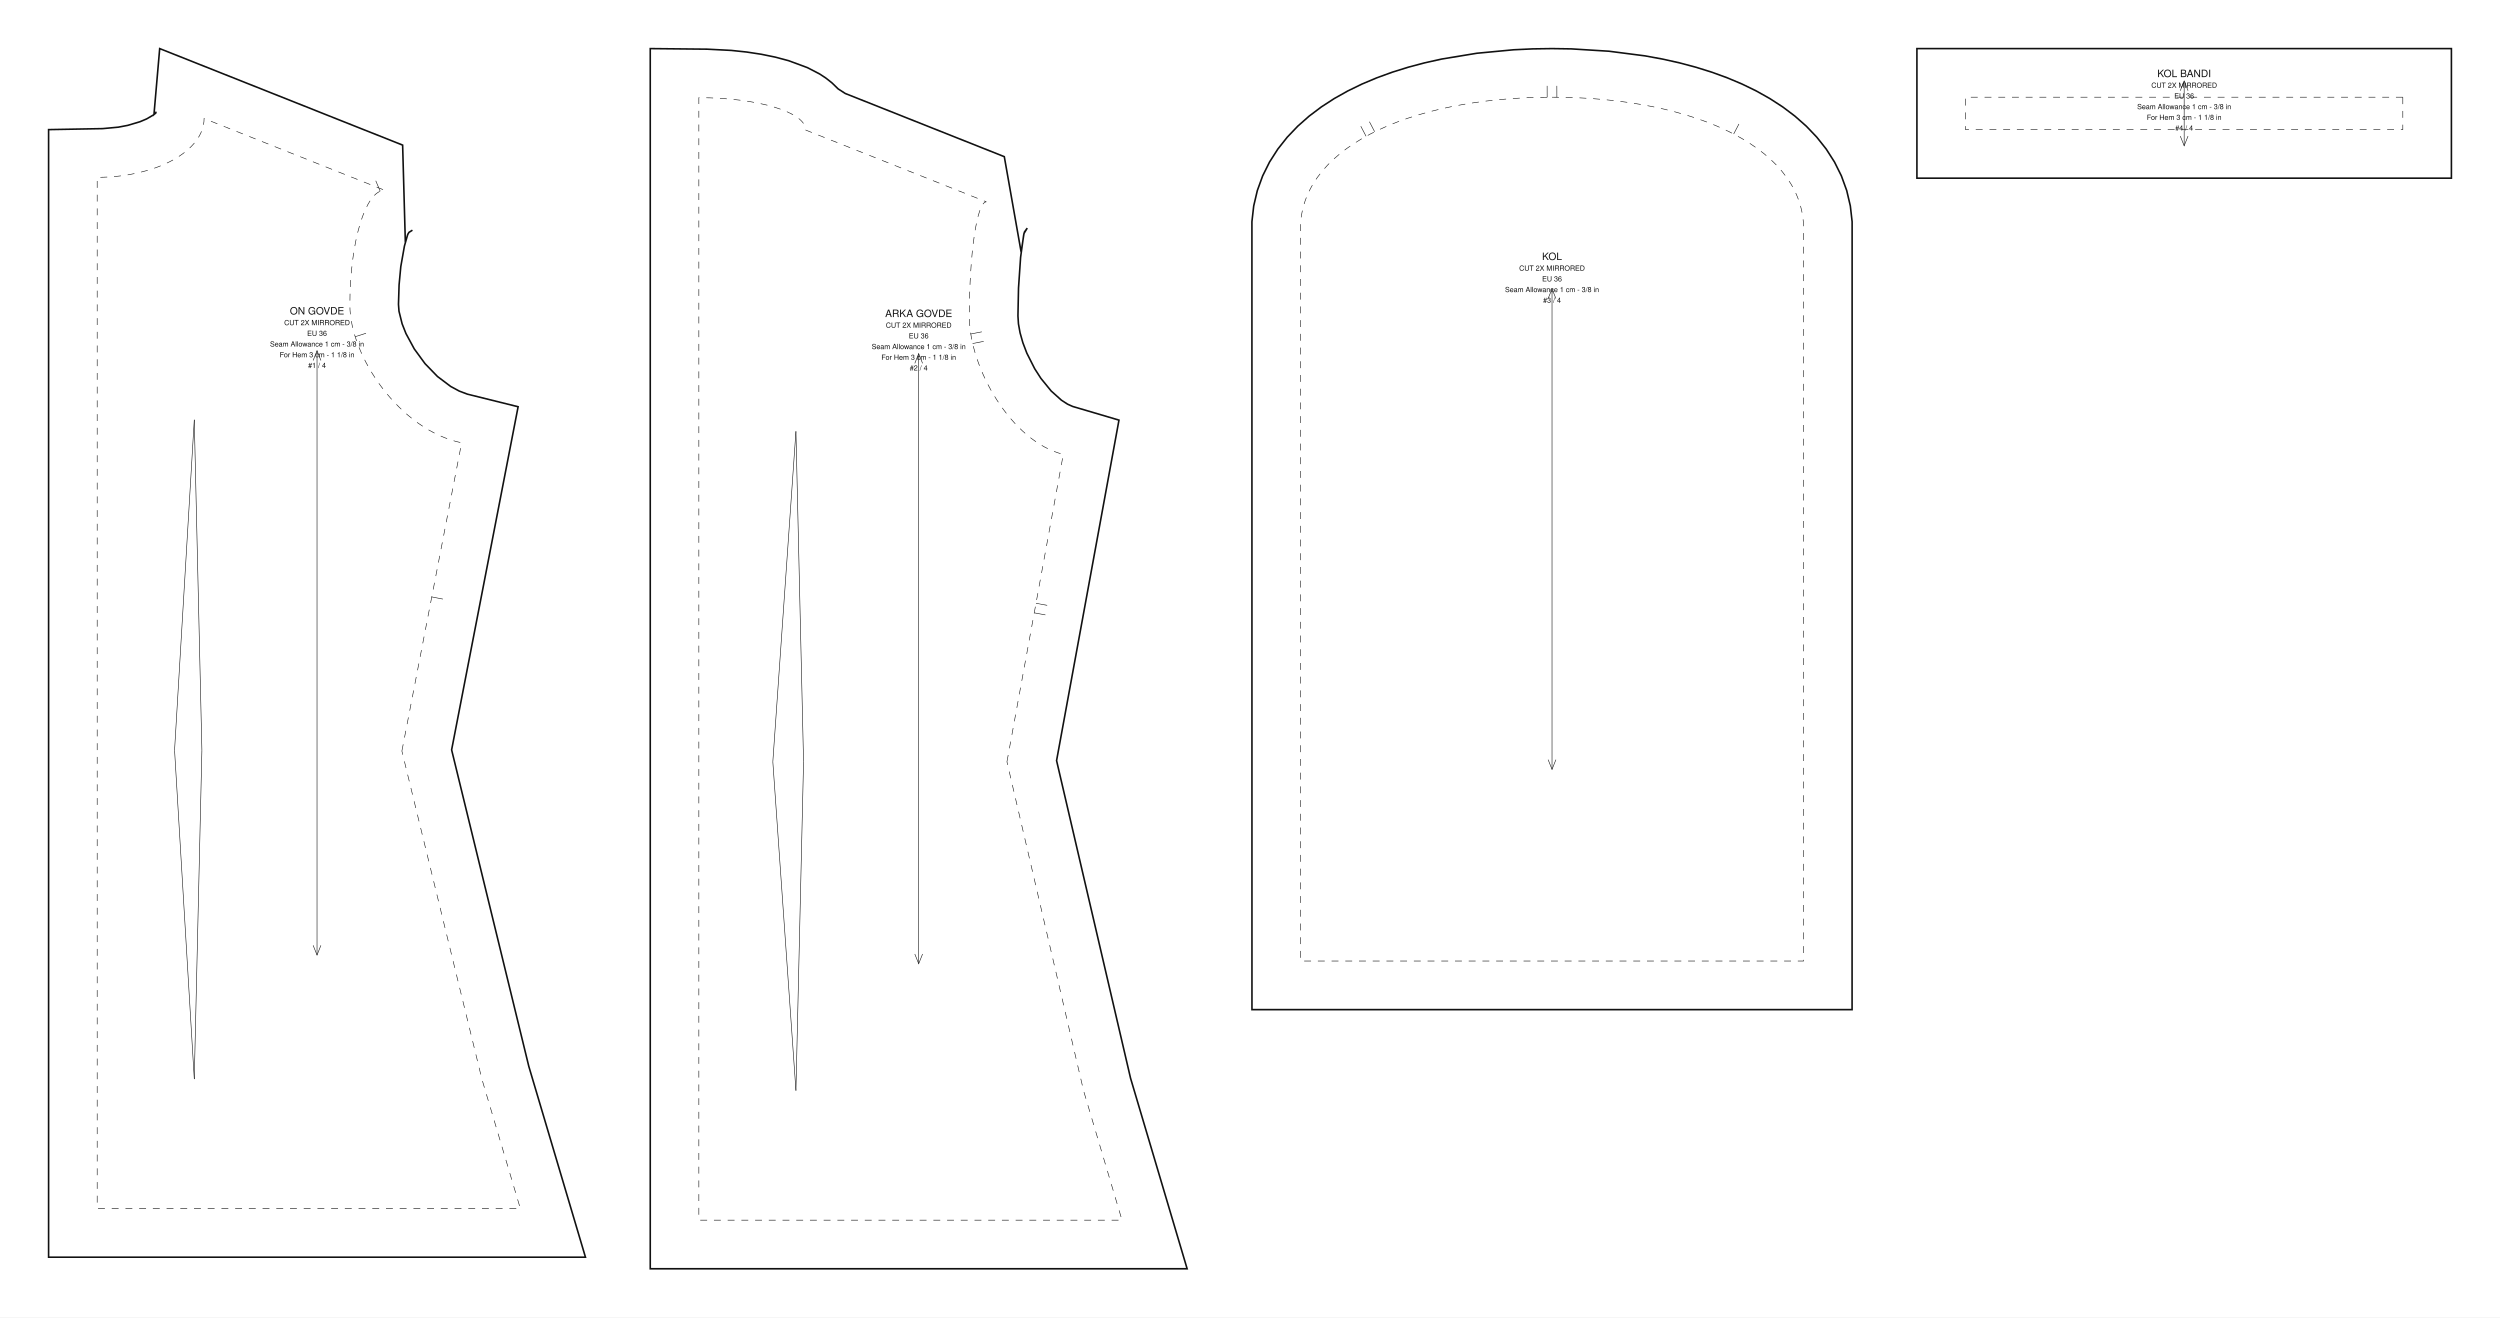
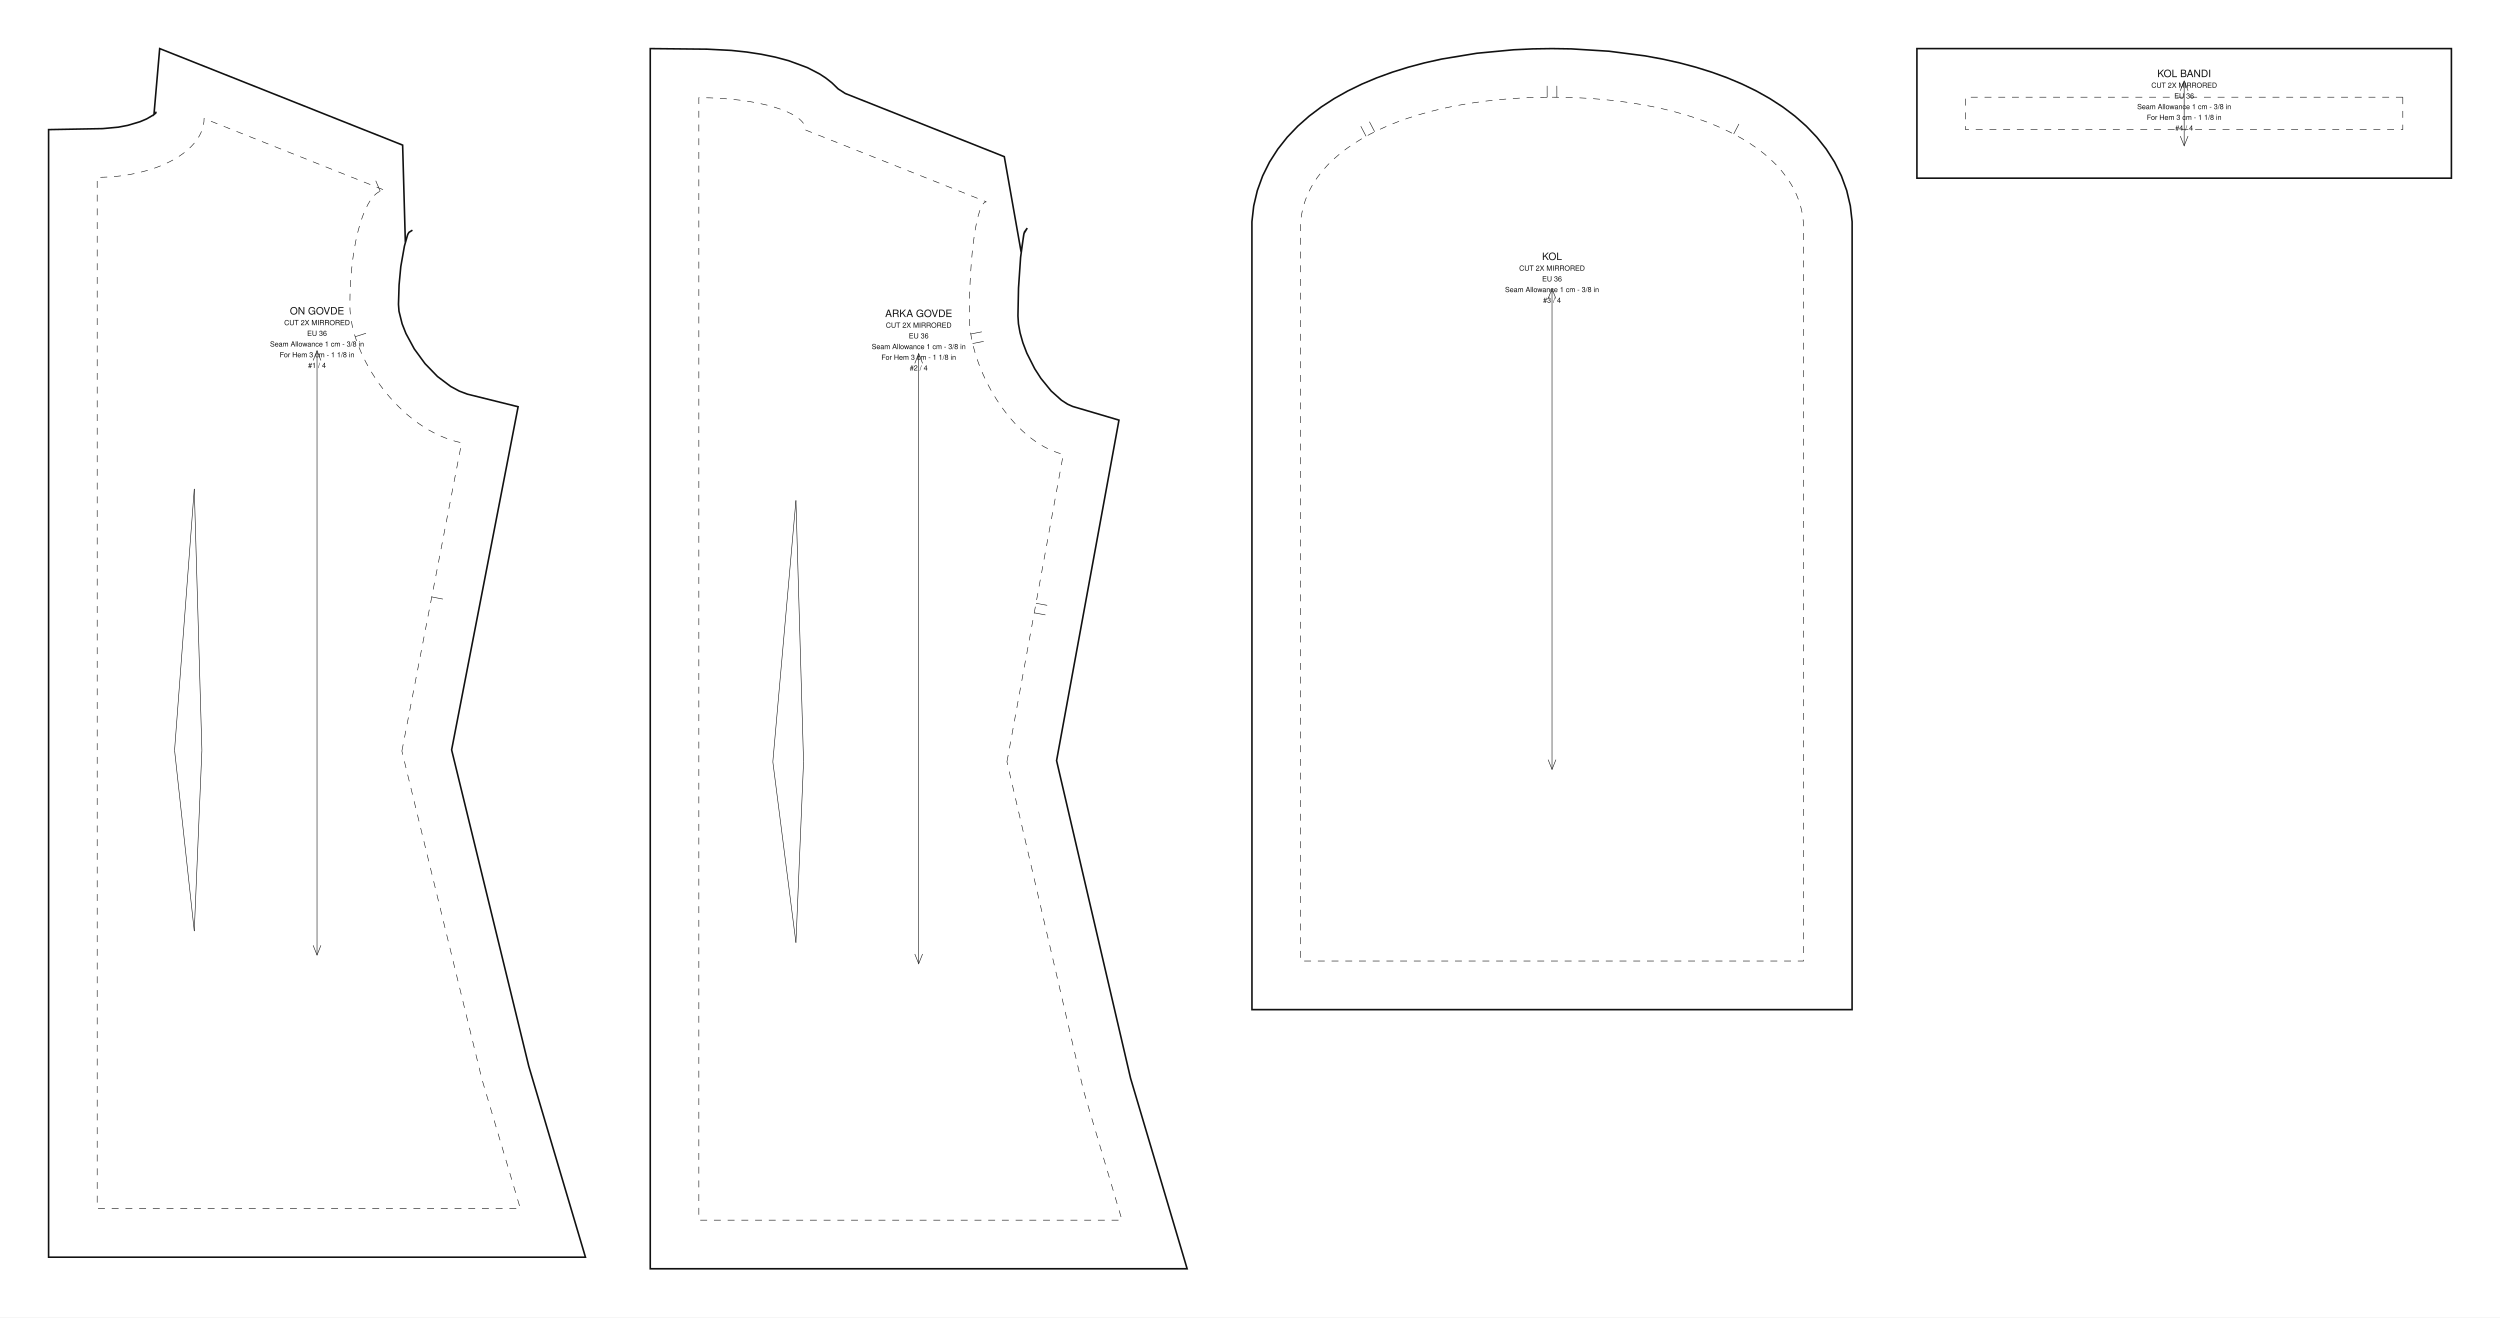
- <svg xmlns="http://www.w3.org/2000/svg" data-ops="11" viewBox="0 0 1543.435 813.308" width="1543.435mm" height="813.308mm" data-scale="1:1" data-unit-mm="1" data-sheet="stitchu-pattern-sheet-v1" data-graf="taban-elbise" data-body="gercek36" data-parca="4">
+ <svg xmlns="http://www.w3.org/2000/svg" data-ops="12" viewBox="0 0 1543.435 813.308" width="1543.435mm" height="813.308mm" data-scale="1:1" data-unit-mm="1" data-sheet="stitchu-pattern-sheet-v1" data-graf="taban-elbise" data-body="gercek36" data-parca="4">
  <rect width="1543.435" height="813.308" fill="#ffffff" />
  <g font-family="Helvetica,Arial,sans-serif" fill="none" stroke="#111111">
    <g data-panel="on_govde">
      <path data-katman="1" data-tur="kesim" stroke-width="1.000" d="M 278.818 462.939 L 319.871 251.117 L 288.635 243.364 L 283.571 241.465 L 278.229 238.573 L 270.090 232.436 L 262.396 224.502 L 255.751 215.405 L 250.640 205.951 L 248.258 199.922 L 246.326 192.136 L 246.006 187.883 L 246.381 175.903 L 247.447 164.566 L 249.688 151.888 L 251.662 144.918 L 252.439 143.488 L 254.623 142.105 L 252.529 143.436 L 251.772 144.619 L 250.248 149.652 L 248.577 89.592 L 98.589 30.000 L 95.053 70.740 L 96.194 69.764 L 96.303 68.922 L 96.213 69.600 L 94.832 70.909 L 90.503 73.423 L 86.442 75.146 L 78.888 77.394 L 73.056 78.507 L 63.405 79.404 L 30.000 80.023 L 30.000 776.172 L 361.450 776.172 L 326.470 658.344 Z" />
      <path data-katman="14" data-tur="dikis" stroke-width="0.350" stroke-dasharray="4.233 4.233" d="M 248.118 463.672 L 285.000 273.372 C 246.892 265.529 216.000 220.042 216.000 188.322 C 216.000 149.192 225.626 117.472 237.500 117.472 L 126.000 73.172 C 126.000 93.220 96.451 109.472 60.000 109.472 L 60.000 463.172 L 60.000 746.172 L 321.250 746.172 L 297.500 666.172 L 248.118 463.672 Z" />
-       <path data-katman="8" data-tur="pens" data-edge="ic_pens_1.1" stroke-width="0.350" d="M 124.641 463.172 L 119.938 259.172" />
-       <path data-katman="8" data-tur="pens" data-edge="ic_pens_1.2" stroke-width="0.350" d="M 119.938 259.172 L 107.773 463.172" />
-       <path data-katman="8" data-tur="pens" data-edge="ic_pens_1.3" stroke-width="0.350" d="M 107.773 463.172 L 119.938 666.172" />
-       <path data-katman="8" data-tur="pens" data-edge="ic_pens_1.4" stroke-width="0.350" d="M 119.938 666.172 L 124.641 463.172" />
+       <path data-katman="8" data-tur="pens" data-edge="ic_pens_1.1" stroke-width="0.350" d="M 124.641 463.172 L 119.938 301.842" />
+       <path data-katman="8" data-tur="pens" data-edge="ic_pens_1.2" stroke-width="0.350" d="M 119.938 301.842 L 107.773 463.172" />
+       <path data-katman="8" data-tur="pens" data-edge="ic_pens_1.3" stroke-width="0.350" d="M 107.773 463.172 L 119.938 574.822" />
+       <path data-katman="8" data-tur="pens" data-edge="ic_pens_1.4" stroke-width="0.350" d="M 119.938 574.822 L 124.641 463.172" />
      <path data-katman="4" data-tur="centik" data-edge="side_front" stroke-width="0.350" d="M 266.559 368.522 L 273.431 369.854" />
      <path data-katman="4" data-tur="centik" data-edge="armhole_front.1" stroke-width="0.350" d="M 219.280 207.852 L 225.958 205.753" />
      <path data-katman="4" data-tur="centik" data-edge="armhole_front.2" stroke-width="0.350" d="M 234.724 118.057 L 231.988 111.614" />
      <path data-katman="7" data-tur="grain" stroke-width="0.350" d="M 195.725 216.543 L 195.725 589.629" />
      <path data-katman="7" data-tur="grainOk" stroke-width="0.350" d="M 198.125 222.543 L 195.725 216.543 L 193.325 222.543" />
      <path data-katman="7" data-tur="grainOk" stroke-width="0.350" d="M 193.325 583.629 L 195.725 589.629 L 198.125 583.629" />
      <text data-katman="15" x="195.725" y="194.158" text-anchor="middle" font-size="6.300" fill="#111111" stroke="none">ON GOVDE</text>
      <text data-katman="15" x="195.725" y="200.758" text-anchor="middle" font-size="4.400" fill="#111111" stroke="none">CUT 2X MIRRORED</text>
      <text data-katman="15" x="195.725" y="207.358" text-anchor="middle" font-size="4.400" fill="#111111" stroke="none">EU 36</text>
      <text data-katman="15" x="195.725" y="213.958" text-anchor="middle" font-size="4.400" fill="#111111" stroke="none">Seam Allowance 1 cm - 3/8 in</text>
      <text data-katman="15" x="195.725" y="220.558" text-anchor="middle" font-size="4.400" fill="#111111" stroke="none">For Hem 3 cm - 1 1/8 in</text>
      <text data-katman="15" x="195.725" y="227.158" text-anchor="middle" font-size="4.400" fill="#111111" stroke="none">#1 / 4</text>
    </g>
    <g data-panel="arka_govde">
      <path data-katman="1" data-tur="kesim" stroke-width="1.000" d="M 652.299 469.579 L 690.823 259.377 L 662.265 250.944 L 659.095 249.524 L 655.291 247.069 L 648.959 241.378 L 642.647 233.628 L 638.797 227.643 L 633.944 218.031 L 631.492 211.585 L 629.756 205.449 L 628.764 199.957 L 628.453 195.035 L 628.801 177.846 L 630.095 158.838 L 631.997 145.034 L 632.472 143.228 L 634.195 140.817 L 632.179 144.147 L 630.432 155.675 L 620.027 96.728 L 521.838 57.716 L 517.422 54.862 L 513.611 51.148 L 509.805 48.151 L 506.027 45.673 L 498.487 41.756 L 486.834 37.455 L 478.633 35.265 L 470.011 33.499 L 460.958 32.121 L 451.489 31.124 L 436.583 30.359 L 401.450 30.000 L 401.450 783.308 L 732.901 783.308 L 697.965 665.629 Z" />
      <path data-katman="14" data-tur="dikis" stroke-width="0.350" stroke-dasharray="4.233 4.233" d="M 621.666 470.308 L 656.450 280.508 C 624.418 272.665 598.450 227.179 598.450 195.458 C 598.450 156.329 603.151 124.608 608.950 124.608 L 497.450 80.308 C 497.450 69.262 467.901 60.308 431.450 60.308 L 431.450 470.308 L 431.450 753.308 L 692.700 753.308 L 668.950 673.308 L 621.666 470.308 Z" />
-       <path data-katman="8" data-tur="pens" data-edge="ic_pens_1.1" stroke-width="0.350" d="M 496.091 470.308 L 491.388 266.308" />
-       <path data-katman="8" data-tur="pens" data-edge="ic_pens_1.2" stroke-width="0.350" d="M 491.388 266.308 L 477.125 470.308" />
-       <path data-katman="8" data-tur="pens" data-edge="ic_pens_1.3" stroke-width="0.350" d="M 477.125 470.308 L 491.388 673.308" />
-       <path data-katman="8" data-tur="pens" data-edge="ic_pens_1.4" stroke-width="0.350" d="M 491.388 673.308 L 496.091 470.308" />
+       <path data-katman="8" data-tur="pens" data-edge="ic_pens_1.1" stroke-width="0.350" d="M 496.091 470.308 L 491.388 308.978" />
+       <path data-katman="8" data-tur="pens" data-edge="ic_pens_1.2" stroke-width="0.350" d="M 491.388 308.978 L 477.125 470.308" />
+       <path data-katman="8" data-tur="pens" data-edge="ic_pens_1.3" stroke-width="0.350" d="M 477.125 470.308 L 491.388 581.958" />
+       <path data-katman="8" data-tur="pens" data-edge="ic_pens_1.4" stroke-width="0.350" d="M 491.388 581.958 L 496.091 470.308" />
      <path data-katman="4" data-tur="centik" data-edge="side_back" stroke-width="0.350" d="M 638.517 378.359 L 645.403 379.621" />
      <path data-katman="4" data-tur="centik" data-edge="side_back" stroke-width="0.350" d="M 639.599 372.457 L 646.484 373.719" />
      <path data-katman="4" data-tur="centik" data-edge="armhole_back.1" stroke-width="0.350" d="M 600.438 212.092 L 607.309 210.750" />
      <path data-katman="4" data-tur="centik" data-edge="armhole_back.1" stroke-width="0.350" d="M 599.288 206.203 L 606.158 204.861" />
      <path data-katman="7" data-tur="grain" stroke-width="0.350" d="M 567.176 218.327 L 567.176 594.981" />
      <path data-katman="7" data-tur="grainOk" stroke-width="0.350" d="M 569.576 224.327 L 567.176 218.327 L 564.776 224.327" />
      <path data-katman="7" data-tur="grainOk" stroke-width="0.350" d="M 564.776 588.981 L 567.176 594.981 L 569.576 588.981" />
      <text data-katman="15" x="567.176" y="195.728" text-anchor="middle" font-size="6.300" fill="#111111" stroke="none">ARKA GOVDE</text>
      <text data-katman="15" x="567.176" y="202.328" text-anchor="middle" font-size="4.400" fill="#111111" stroke="none">CUT 2X MIRRORED</text>
      <text data-katman="15" x="567.176" y="208.928" text-anchor="middle" font-size="4.400" fill="#111111" stroke="none">EU 36</text>
      <text data-katman="15" x="567.176" y="215.528" text-anchor="middle" font-size="4.400" fill="#111111" stroke="none">Seam Allowance 1 cm - 3/8 in</text>
      <text data-katman="15" x="567.176" y="222.128" text-anchor="middle" font-size="4.400" fill="#111111" stroke="none">For Hem 3 cm - 1 1/8 in</text>
      <text data-katman="15" x="567.176" y="228.728" text-anchor="middle" font-size="4.400" fill="#111111" stroke="none">#2 / 4</text>
    </g>
    <g data-panel="kol">
      <path data-katman="1" data-tur="kesim" stroke-width="1.000" d="M 958.178 30.000 L 970.108 30.181 L 993.341 31.623 L 1015.624 34.495 L 1026.367 36.466 L 1036.823 38.798 L 1046.975 41.496 L 1056.809 44.566 L 1066.309 48.019 L 1075.458 51.870 L 1084.238 56.136 L 1092.630 60.842 L 1100.606 66.015 L 1108.132 71.689 L 1115.162 77.899 L 1121.636 84.679 L 1127.472 92.053 L 1132.571 100.027 L 1136.823 108.577 L 1140.113 117.641 L 1142.345 127.121 L 1143.455 136.888 L 1143.428 623.323 L 772.928 623.323 L 772.901 136.888 L 774.011 127.121 L 776.243 117.641 L 779.533 108.577 L 783.785 100.027 L 788.884 92.053 L 794.720 84.679 L 801.194 77.899 L 808.224 71.689 L 815.751 66.015 L 823.726 60.842 L 832.118 56.136 L 840.898 51.870 L 850.047 48.019 L 859.547 44.566 L 869.381 41.496 L 879.533 38.798 L 889.989 36.466 L 911.746 32.881 L 934.522 30.723 L 946.248 30.181 Z" />
      <path data-katman="14" data-tur="dikis" stroke-width="0.350" stroke-dasharray="4.233 4.233" d="M 958.178 60.003 C 1047.091 60.003 1116.599 92.279 1113.428 145.023 L 1113.428 593.323 L 802.928 593.323 L 802.928 145.023 C 799.757 92.279 869.265 60.003 958.178 60.003 Z" />
      <path data-katman="4" data-tur="centik" data-edge="cap_front" stroke-width="0.350" d="M 1070.334 82.734 L 1073.573 76.528" />
      <path data-katman="4" data-tur="centik" data-edge="cap_back" stroke-width="0.350" d="M 843.362 84.122 L 840.123 77.916" />
      <path data-katman="4" data-tur="centik" data-edge="cap_back" stroke-width="0.350" d="M 848.681 81.346 L 845.443 75.140" />
      <path data-katman="4" data-tur="centik" data-edge="cap_back" stroke-width="0.350" d="M 955.178 60.014 L 955.153 53.014" />
      <path data-katman="4" data-tur="centik" data-edge="cap_back" stroke-width="0.350" d="M 961.178 59.993 L 961.153 52.993" />
      <path data-katman="7" data-tur="grain" stroke-width="0.350" d="M 958.178 178.331 L 958.178 474.993" />
      <path data-katman="7" data-tur="grainOk" stroke-width="0.350" d="M 960.578 184.331 L 958.178 178.331 L 955.778 184.331" />
      <path data-katman="7" data-tur="grainOk" stroke-width="0.350" d="M 955.778 468.993 L 958.178 474.993 L 960.578 468.993" />
      <text data-katman="15" x="958.178" y="160.531" text-anchor="middle" font-size="6.300" fill="#111111" stroke="none">KOL</text>
      <text data-katman="15" x="958.178" y="167.131" text-anchor="middle" font-size="4.400" fill="#111111" stroke="none">CUT 2X MIRRORED</text>
      <text data-katman="15" x="958.178" y="173.731" text-anchor="middle" font-size="4.400" fill="#111111" stroke="none">EU 36</text>
      <text data-katman="15" x="958.178" y="180.331" text-anchor="middle" font-size="4.400" fill="#111111" stroke="none">Seam Allowance 1 cm - 3/8 in</text>
      <text data-katman="15" x="958.178" y="186.931" text-anchor="middle" font-size="4.400" fill="#111111" stroke="none">#3 / 4</text>
    </g>
    <g data-panel="kol_bandi">
      <path data-katman="1" data-tur="kesim" stroke-width="1.000" d="M 1513.435 30.000 L 1183.455 30.000 L 1183.455 110.000 L 1513.435 110.000 Z" />
      <path data-katman="14" data-tur="dikis" stroke-width="0.350" stroke-dasharray="4.233 4.233" d="M 1483.435 60.000 L 1213.455 60.000 L 1213.455 80.000 L 1483.435 80.000 L 1483.435 60.000 Z" />
      <path data-katman="7" data-tur="grain" stroke-width="0.350" d="M 1348.445 50.000 L 1348.445 90.000" />
      <path data-katman="7" data-tur="grainOk" stroke-width="0.350" d="M 1350.845 56.000 L 1348.445 50.000 L 1346.045 56.000" />
      <path data-katman="7" data-tur="grainOk" stroke-width="0.350" d="M 1346.045 84.000 L 1348.445 90.000 L 1350.845 84.000" />
      <text data-katman="15" x="1348.445" y="47.600" text-anchor="middle" font-size="6.300" fill="#111111" stroke="none">KOL BANDI</text>
      <text data-katman="15" x="1348.445" y="54.200" text-anchor="middle" font-size="4.400" fill="#111111" stroke="none">CUT 2X MIRRORED</text>
      <text data-katman="15" x="1348.445" y="60.800" text-anchor="middle" font-size="4.400" fill="#111111" stroke="none">EU 36</text>
      <text data-katman="15" x="1348.445" y="67.400" text-anchor="middle" font-size="4.400" fill="#111111" stroke="none">Seam Allowance 1 cm - 3/8 in</text>
      <text data-katman="15" x="1348.445" y="74.000" text-anchor="middle" font-size="4.400" fill="#111111" stroke="none">For Hem 3 cm - 1 1/8 in</text>
      <text data-katman="15" x="1348.445" y="80.600" text-anchor="middle" font-size="4.400" fill="#111111" stroke="none">#4 / 4</text>
    </g>
  </g>
</svg>
